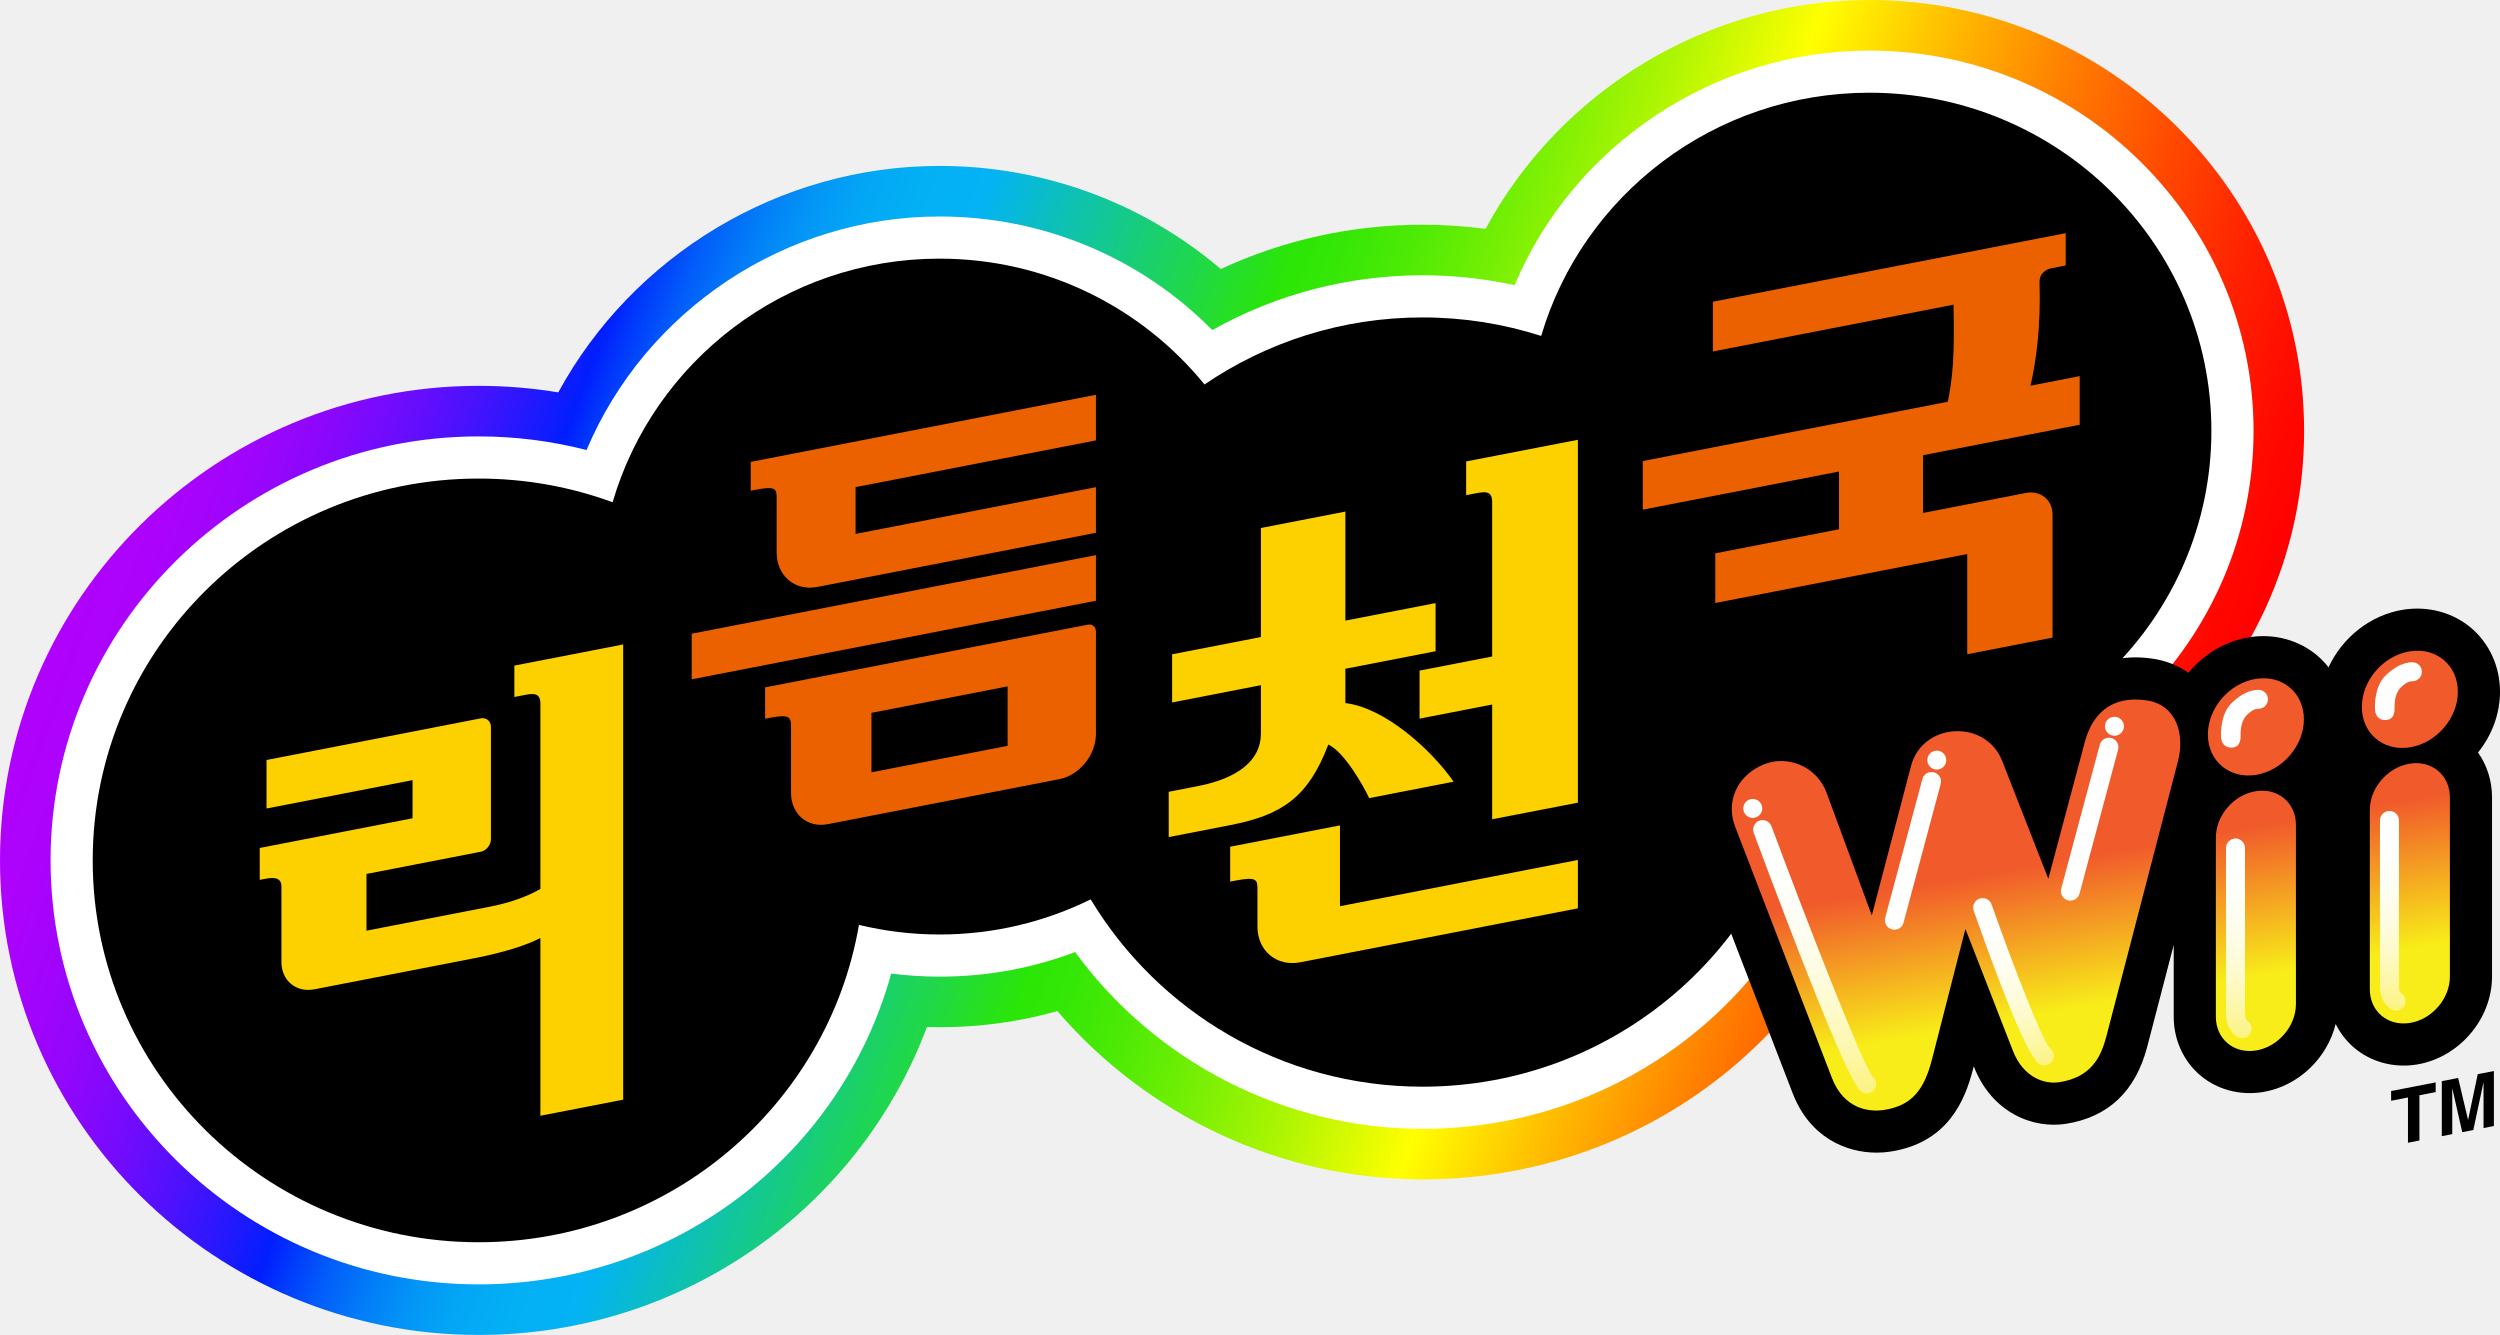
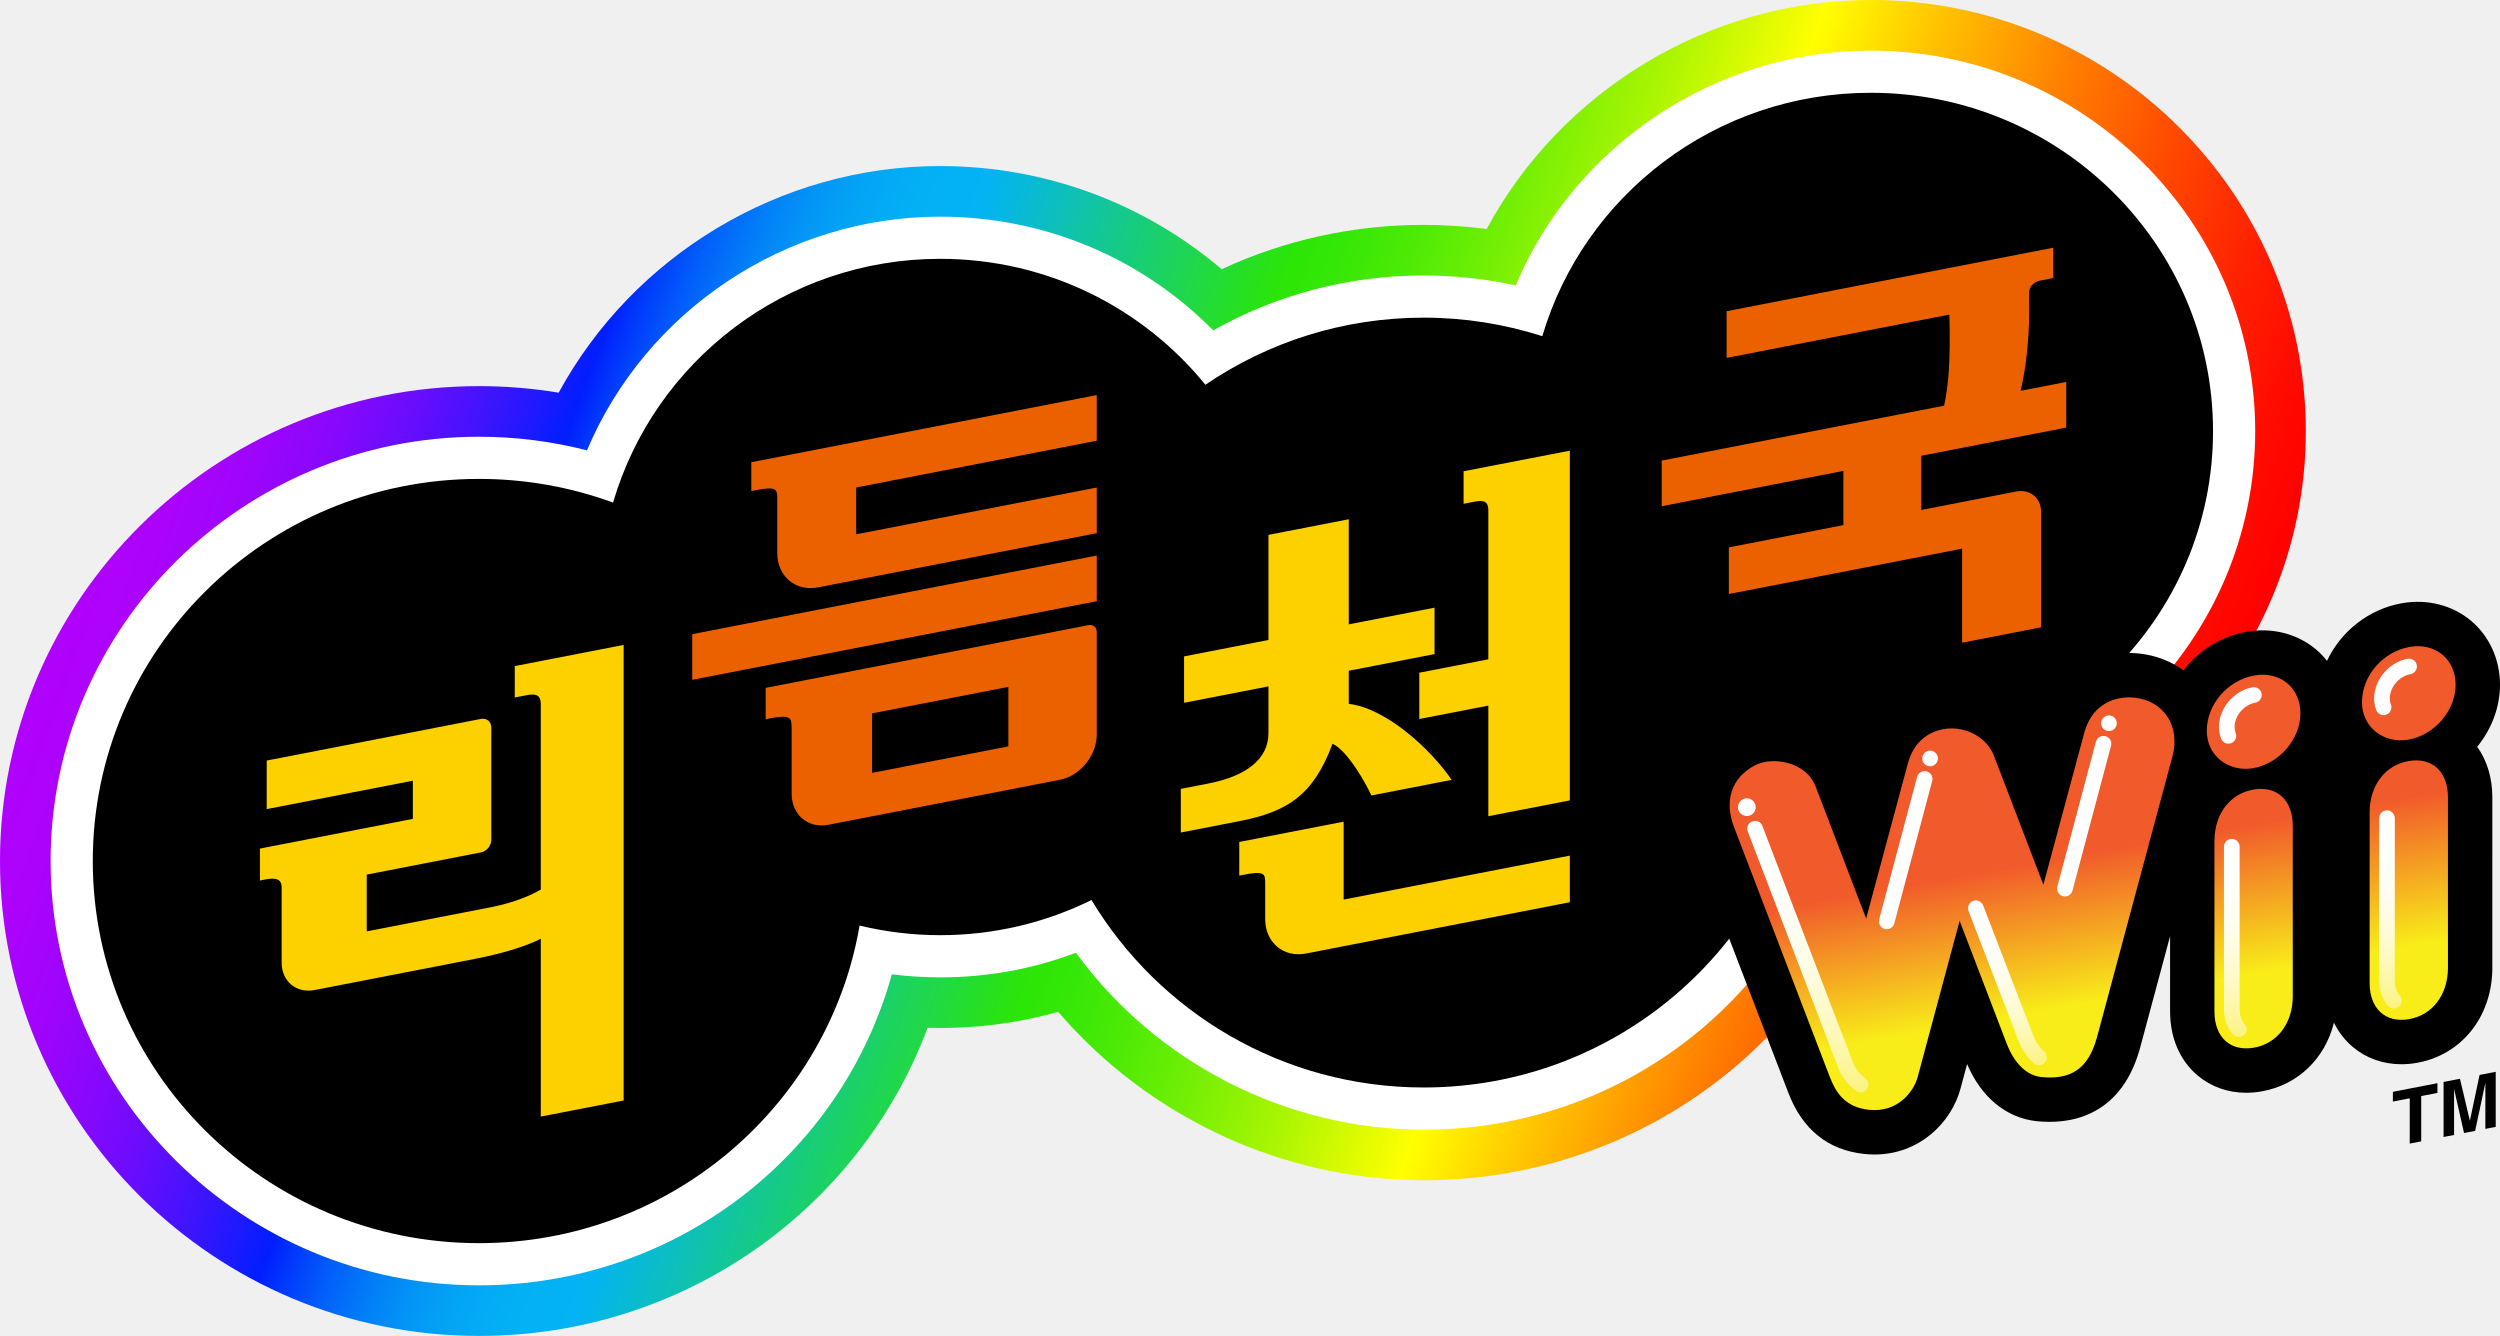
- <svg xmlns="http://www.w3.org/2000/svg" version="1.1" id="Layer_1" x="0px" y="0px" viewBox="0 0 666.667 355.986" xml:space="preserve" width="666.667" height="355.986">
-   <defs id="defs178" />
-   <style type="text/css" id="style2">
- 	.st0{fill:url(#Spectrum_1_);}
+ <svg xmlns="http://www.w3.org/2000/svg" version="1.1" id="Layer_1" x="0px" y="0px" viewBox="0 0 666.667 356.248" xml:space="preserve" width="666.667" height="356.248">
+   <defs id="defs806" />
+   <style type="text/css" id="style630">
+ 	.st0{fill:url(#Spectrum_2_);}
	.st1{fill:#FFFFFF;}
	.st2{fill:url(#SVGID_1_);}
	.st3{fill:url(#SVGID_2_);}
	.st4{fill:url(#SVGID_3_);}
	.st5{fill:url(#SVGID_4_);}
	.st6{fill:url(#SVGID_5_);}
	.st7{fill:#EB6100;}
	.st8{fill:#FDD000;}
</style>
-   <g id="Cloud" transform="scale(1.333334)">
-     <linearGradient id="Spectrum_1_" gradientUnits="userSpaceOnUse" x1="423.928" y1="202.613" x2="34.435" y2="60.85">
-       <stop offset="0" style="stop-color:#FF0000" id="stop4" />
-       <stop offset="0.025" style="stop-color:#FF0900" id="stop6" />
-       <stop offset="0.067" style="stop-color:#FF2100" id="stop8" />
-       <stop offset="0.12" style="stop-color:#FF4900" id="stop10" />
-       <stop offset="0.181" style="stop-color:#FF8000" id="stop12" />
-       <stop offset="0.249" style="stop-color:#FFC600" id="stop14" />
-       <stop offset="0.3" style="stop-color:#FFFF00" id="stop16" />
-       <stop offset="0.31" style="stop-color:#F1FD00" id="stop18" />
-       <stop offset="0.362" style="stop-color:#ABF502" id="stop20" />
-       <stop offset="0.409" style="stop-color:#74EF04" id="stop22" />
-       <stop offset="0.449" style="stop-color:#4CEA05" id="stop24" />
-       <stop offset="0.481" style="stop-color:#34E706" id="stop26" />
-       <stop offset="0.5" style="stop-color:#2BE606" id="stop28" />
-       <stop offset="0.65" style="stop-color:#03B3F4" id="stop30" />
-       <stop offset="0.68" style="stop-color:#03B0F4" id="stop32" />
-       <stop offset="0.705" style="stop-color:#03A6F5" id="stop34" />
-       <stop offset="0.727" style="stop-color:#0395F6" id="stop36" />
-       <stop offset="0.748" style="stop-color:#027DF8" id="stop38" />
-       <stop offset="0.769" style="stop-color:#025EFA" id="stop40" />
-       <stop offset="0.788" style="stop-color:#0139FC" id="stop42" />
-       <stop offset="0.8" style="stop-color:#011EFE" id="stop44" />
-       <stop offset="0.816" style="stop-color:#1B1AFE" id="stop46" />
-       <stop offset="0.847" style="stop-color:#4812FD" id="stop48" />
-       <stop offset="0.879" style="stop-color:#6E0CFD" id="stop50" />
-       <stop offset="0.91" style="stop-color:#8B07FC" id="stop52" />
-       <stop offset="0.94" style="stop-color:#9F04FC" id="stop54" />
-       <stop offset="0.971" style="stop-color:#AC02FC" id="stop56" />
-       <stop offset="1" style="stop-color:#B001FC" id="stop58" />
+   <g id="Cloud_1_" transform="scale(1.333333)">
+     <linearGradient id="Spectrum_2_" gradientUnits="userSpaceOnUse" x1="424.24" y1="202.763" x2="34.461" y2="60.895">
+       <stop offset="0" style="stop-color:#FF0000" id="stop632" />
+       <stop offset="0.025" style="stop-color:#FF0900" id="stop634" />
+       <stop offset="0.067" style="stop-color:#FF2100" id="stop636" />
+       <stop offset="0.12" style="stop-color:#FF4900" id="stop638" />
+       <stop offset="0.181" style="stop-color:#FF8000" id="stop640" />
+       <stop offset="0.249" style="stop-color:#FFC600" id="stop642" />
+       <stop offset="0.3" style="stop-color:#FFFF00" id="stop644" />
+       <stop offset="0.31" style="stop-color:#F1FD00" id="stop646" />
+       <stop offset="0.362" style="stop-color:#ABF502" id="stop648" />
+       <stop offset="0.409" style="stop-color:#74EF04" id="stop650" />
+       <stop offset="0.449" style="stop-color:#4CEA05" id="stop652" />
+       <stop offset="0.481" style="stop-color:#34E706" id="stop654" />
+       <stop offset="0.5" style="stop-color:#2BE606" id="stop656" />
+       <stop offset="0.65" style="stop-color:#03B3F4" id="stop658" />
+       <stop offset="0.68" style="stop-color:#03B0F4" id="stop660" />
+       <stop offset="0.705" style="stop-color:#03A6F5" id="stop662" />
+       <stop offset="0.727" style="stop-color:#0395F6" id="stop664" />
+       <stop offset="0.748" style="stop-color:#027DF8" id="stop666" />
+       <stop offset="0.769" style="stop-color:#025EFA" id="stop668" />
+       <stop offset="0.788" style="stop-color:#0139FC" id="stop670" />
+       <stop offset="0.8" style="stop-color:#011EFE" id="stop672" />
+       <stop offset="0.816" style="stop-color:#1B1AFE" id="stop674" />
+       <stop offset="0.847" style="stop-color:#4812FD" id="stop676" />
+       <stop offset="0.879" style="stop-color:#6E0CFD" id="stop678" />
+       <stop offset="0.91" style="stop-color:#8B07FC" id="stop680" />
+       <stop offset="0.94" style="stop-color:#9F04FC" id="stop682" />
+       <stop offset="0.971" style="stop-color:#AC02FC" id="stop684" />
+       <stop offset="1" style="stop-color:#B001FC" id="stop686" />
    </linearGradient>
-     <path id="Spectrum" class="st0" d="m 373.883,0 c -32.387,0 -61.888,18.159 -76.768,45.766 -4.165,-0.548 -8.369,-0.824 -12.593,-0.824 -14.081,0 -27.796,3.032 -40.368,8.858 -15.556,-13.243 -35.36,-20.616 -56.247,-20.616 -32.115,0 -61.355,17.948 -76.256,45.294 C 106.414,77.607 101.097,77.168 95.727,77.168 42.943,77.168 0,119.745 0,172.079 c 0,52.334 42.943,94.911 95.727,94.911 40.666,0 75.952,-25.042 89.663,-61.586 8.929,0.257 17.688,-0.822 26.092,-3.19 18.062,21.065 44.85,33.665 73.039,33.665 41.494,0 77.16,-25.882 90.412,-63.555 47.456,-0.561 85.89,-38.995 85.89,-86.159 C 460.823,38.653 421.821,0 373.883,0 Z" style="fill:url(#Spectrum_1_)" />
-     <path id="White" class="st1" d="m 373.883,10.114 c -31.108,0 -59.198,18.931 -70.964,46.924 -6.03,-1.317 -12.19,-1.982 -18.398,-1.982 -14.858,0 -29.258,3.771 -42.06,10.964 -14.346,-14.523 -33.846,-22.721 -54.554,-22.721 -30.927,0 -58.835,18.829 -70.6,46.705 -7.018,-1.808 -14.246,-2.722 -21.58,-2.722 -47.208,0 -85.613,38.039 -85.613,84.797 0,46.757 38.405,84.797 85.613,84.797 38.965,0 72.406,-25.68 82.513,-62.161 3.21,0.407 6.442,0.612 9.666,0.612 9.388,0 18.48,-1.652 27.118,-4.92 16.022,21.977 42.016,35.359 69.497,35.359 39.635,0 73.326,-26.385 83.004,-63.813 2.122,0.176 4.246,0.264 6.358,0.264 42.361,0 76.826,-34.116 76.826,-76.051 1e-5,-41.934 -34.464,-76.05 -76.826,-76.05 z" />
-     <path id="Black" d="m 373.882,18.542 c -31.108,0 -57.348,20.539 -65.648,48.643 -7.474,-2.394 -15.439,-3.7 -23.714,-3.7 -16.184,0 -31.2,4.953 -43.617,13.408 -12.483,-15.343 -31.58,-25.165 -52.997,-25.165 -31.007,0 -57.155,20.577 -65.385,48.718 -8.347,-3.058 -17.373,-4.734 -26.795,-4.734 -42.628,0 -77.184,34.191 -77.184,76.368 0,42.177 34.557,76.368 77.184,76.368 38.182,0 69.868,-27.438 76.066,-63.47 5.168,1.245 10.56,1.921 16.113,1.921 10.862,0 21.122,-2.537 30.232,-7.026 13.508,22.438 38.177,37.464 66.382,37.464 38.554,0 70.509,-28.07 76.363,-64.784 4.21,0.801 8.552,1.235 12.999,1.235 37.775,0 68.398,-30.276 68.398,-67.623 0,-37.347 -30.623,-67.623 -68.398,-67.623 z" />
-     <rect x="368.231" y="142.355" width="43.695" height="14.336" id="rect64" />
+     <path id="Spectrum_1_" class="st0" d="m 374.158,0 c -32.411,0 -61.934,18.172 -76.825,45.8 -4.168,-0.549 -8.375,-0.825 -12.603,-0.825 -14.092,0 -27.816,3.034 -40.397,8.865 -15.568,-13.252 -35.386,-20.631 -56.288,-20.631 -32.139,0 -61.4,17.962 -76.312,45.327 C 106.493,77.664 101.172,77.225 95.798,77.225 42.975,77.225 0,119.833 0,172.206 c 0,52.372 42.975,94.981 95.798,94.981 40.696,0 76.008,-25.06 89.729,-61.632 8.935,0.257 17.701,-0.823 26.111,-3.193 18.075,21.081 44.883,33.69 73.093,33.69 41.524,0 77.217,-25.901 90.478,-63.602 47.491,-0.561 85.953,-39.024 85.953,-86.222 C 461.162,38.682 422.132,0 374.158,0 Z" style="fill:url(#Spectrum_2_)" />
+     <path id="White_1_" class="st1" d="m 374.158,10.122 c -31.131,0 -59.242,18.945 -71.016,46.959 -6.034,-1.318 -12.199,-1.983 -18.411,-1.983 -14.869,0 -29.279,3.773 -42.091,10.972 -14.357,-14.534 -33.87,-22.738 -54.595,-22.738 -30.95,0 -58.878,18.843 -70.652,46.74 -7.023,-1.81 -14.257,-2.724 -21.596,-2.724 -47.242,0 -85.676,38.067 -85.676,84.859 0,46.792 38.434,84.859 85.676,84.859 38.994,0 72.459,-25.699 82.574,-62.206 3.212,0.407 6.446,0.612 9.674,0.612 9.395,0 18.494,-1.653 27.138,-4.924 16.034,21.993 42.046,35.385 69.548,35.385 39.664,0 73.38,-26.404 83.065,-63.86 2.123,0.176 4.249,0.264 6.362,0.264 42.392,0 76.882,-34.141 76.882,-76.107 1e-5,-41.965 -34.49,-76.106 -76.882,-76.106 z" />
+     <path id="Black_1_" d="m 374.158,18.556 c -31.131,0 -57.39,20.554 -65.696,48.678 -7.48,-2.395 -15.45,-3.703 -23.731,-3.703 -16.195,0 -31.223,4.957 -43.65,13.417 C 228.589,61.594 209.478,51.765 188.045,51.765 c -31.03,0 -57.197,20.592 -65.433,48.753 -8.354,-3.06 -17.385,-4.737 -26.814,-4.737 -42.659,0 -77.241,34.216 -77.241,76.425 0,42.208 34.582,76.424 77.241,76.424 38.21,0 69.92,-27.459 76.122,-63.516 5.172,1.246 10.568,1.922 16.125,1.922 10.87,0 21.137,-2.539 30.255,-7.031 13.518,22.455 38.206,37.492 66.431,37.492 38.583,0 70.561,-28.091 76.419,-64.832 4.213,0.802 8.559,1.236 13.008,1.236 37.803,0 68.449,-30.298 68.449,-67.672 2e-5,-37.374 -30.646,-67.672 -68.449,-67.672 z" />
+     <rect x="368.502" y="142.46" width="43.727" height="14.346" id="rect692" />
  </g>
-   <g id="Wii" transform="scale(1.333334)">
-     <path d="m 500,138.345 c 0,-4.975 -2.086,-9.61 -5.724,-12.718 -3.669,-3.134 -8.642,-4.475 -13.624,-3.688 -6.616,1.049 -12.221,5.616 -14.944,11.526 -0.658,-0.845 -1.401,-1.626 -2.224,-2.328 -3.669,-3.135 -8.644,-4.479 -13.624,-3.689 -4.846,0.768 -9.149,3.424 -12.175,7.112 -2.064,-1.468 -4.502,-2.44 -7.177,-2.829 -10.578,-1.543 -18.89,4.015 -21.688,14.504 l -0.673,2.526 c -2.953,-7.107 -9.859,-11.377 -17.733,-10.927 -7.951,0.464 -14.371,5.65 -16.353,13.209 l -1.057,4.023 c -1.821,-4.464 -5.225,-7.94 -9.647,-9.828 -4.545,-1.942 -9.704,-1.944 -14.154,-0.007 -9.252,4.027 -13.569,13.969 -10.043,23.127 l 19.354,50.241 c 3.424,8.891 10.662,11.931 16.817,11.93 0.983,0 1.939,-0.077 2.848,-0.221 11.395,-1.805 14.819,-10.234 16.404,-16.418 l 0.161,-0.634 0.003,0.006 c 3.655,9.385 11.922,12.536 18.477,11.495 8.448,-1.338 13.907,-6.527 16.225,-15.426 l 5.294,-20.347 v 14.375 c 0,4.559 1.919,8.813 5.264,11.671 3.373,2.879 7.925,4.115 12.49,3.394 7.135,-1.13 12.967,-6.786 14.636,-13.632 0.887,1.801 2.125,3.413 3.666,4.729 3.373,2.878 7.925,4.116 12.49,3.394 8.476,-1.343 15.117,-9.075 15.117,-17.601 v -35.847 c 0,-3.281 -0.994,-6.404 -2.799,-8.963 C 498.347,147.09 500,142.816 500,138.345 Z" id="path67" />
-     <linearGradient id="SVGID_1_" gradientUnits="userSpaceOnUse" x1="430.2" y1="213.799" x2="417.412" y2="141.274">
-       <stop offset="0.2" style="stop-color:#F8EC19" id="stop69" />
-       <stop offset="0.6" style="stop-color:#F15A2B" id="stop71" />
+   <g id="Wii_1_" transform="scale(1.333333)">
+     <path d="m 500,136.954 c 0,-5.044 -2.113,-9.71 -5.798,-12.802 -3.72,-3.122 -8.754,-4.401 -13.811,-3.51 -6.691,1.18 -12.234,5.667 -14.991,11.526 -0.663,-0.839 -1.406,-1.617 -2.233,-2.311 -3.721,-3.122 -8.755,-4.402 -13.811,-3.51 -5.149,0.908 -9.619,3.775 -12.663,7.718 -2.527,-1.836 -5.572,-3.012 -8.854,-3.359 -9.074,-0.959 -16.882,4.316 -19.44,13.125 l -1.204,4.467 -0.143,-0.373 c -1.812,-4.727 -5.741,-8.421 -10.78,-10.134 -5.17,-1.757 -10.773,-1.151 -15.374,1.666 -3.884,2.379 -6.618,6.172 -7.905,10.965 l -1.237,4.598 -0.328,-0.856 c -1.707,-4.454 -5.215,-7.864 -9.878,-9.601 -4.907,-1.828 -10.571,-1.564 -14.779,0.689 -8.536,4.57 -11.853,13.951 -8.253,23.342 l 19.144,49.945 c 2.821,7.36 7.929,11.482 15.181,12.251 0.702,0.074 1.389,0.11 2.063,0.11 8.975,-4e-4 15.372,-6.385 17.195,-13.175 l 1.32,-4.914 c 2.82,6.639 7.842,10.784 13.894,11.423 5.959,0.63 16.563,-0.376 20.58,-14.207 l 6.124,-22.789 -9.2e-4,15.08 c 0,5.261 1.965,9.807 5.533,12.801 2.689,2.256 6.051,3.434 9.687,3.434 1.011,0 2.043,-0.091 3.087,-0.275 7.28,-1.284 12.682,-6.582 14.468,-13.748 0.922,1.889 2.196,3.543 3.794,4.884 2.689,2.256 6.051,3.434 9.687,3.434 1.011,0 2.043,-0.091 3.087,-0.275 8.819,-1.556 14.888,-8.999 15.102,-18.522 l 0.002,-34.615 c 0,-3.854 -1.054,-7.324 -3.021,-10.082 2.838,-3.489 4.557,-7.858 4.557,-12.399 z" id="path695" />
+     <linearGradient id="SVGID_1_" gradientUnits="userSpaceOnUse" x1="429.844" y1="213.228" x2="417.076" y2="140.818">
+       <stop offset="0.2" style="stop-color:#F8EC19" id="stop697" />
+       <stop offset="0.6" style="stop-color:#F15A2B" id="stop699" />
    </linearGradient>
-     <path class="st2" d="m 435.607,152.19 -14.315,55.019 c -1.119,4.299 -3.097,8.228 -9.386,9.224 -3.265,0.517 -7.339,-1.18 -9.305,-6.229 l -9.515,-24.427 -6.668,26.02 c -1.521,5.935 -3.847,9.281 -9.558,10.186 -2.93,0.464 -8.038,-0.068 -10.482,-6.413 l -19.354,-50.242 c -1.854,-4.814 0.187,-10.04 5.54,-12.369 4.667,-2.031 10.732,0.111 12.765,5.628 l 9.031,24.501 7.849,-29.905 c 2.296,-8.747 14.931,-9.42 18.229,-0.994 l 9.225,23.57 7.298,-27.351 c 1.373,-5.146 4.896,-9.419 12.33,-8.337 6.106,0.889 7.671,6.903 6.314,12.119 z m 23.579,48.633 v -35.847 c 0,-4.422 -3.585,-7.439 -8.007,-6.739 -4.422,0.7 -8.007,4.853 -8.007,9.275 v 35.847 c 0,4.422 3.585,7.44 8.007,6.74 4.422,-0.7 8.007,-4.854 8.007,-9.276 z m 1.594,-56.968 c 0,5.303 -4.299,10.283 -9.602,11.123 -5.303,0.84 -9.602,-2.778 -9.602,-8.081 0,-5.303 4.299,-10.283 9.602,-11.123 5.303,-0.84 9.602,2.778 9.602,8.081 z m 29.197,51.459 V 159.467 c 0,-4.422 -3.585,-7.439 -8.007,-6.739 -4.422,0.7 -8.007,4.853 -8.007,9.275 v 35.847 c 0,4.422 3.585,7.44 8.007,6.74 4.422,-0.7 8.007,-4.854 8.007,-9.276 z m 1.594,-56.968 c 0,5.303 -4.299,10.283 -9.602,11.123 -5.303,0.84 -9.602,-2.778 -9.602,-8.081 0,-5.303 4.299,-10.283 9.602,-11.123 5.303,-0.84 9.602,2.778 9.602,8.081 z" id="path74" style="fill:url(#SVGID_1_)" />
-     <g id="g166">
-       <circle class="st1" cx="350.551" cy="161.688" r="1.896" id="circle76" />
-       <circle class="st1" cx="387.359" cy="152.023" r="1.896" id="circle78" />
-       <circle class="st1" cx="422.887" cy="145.254" r="1.896" id="circle80" />
-       <linearGradient id="SVGID_2_" gradientUnits="userSpaceOnUse" x1="352.352" y1="163.951" x2="373.405" y2="218.798">
-         <stop offset="0" style="stop-color:#FFFFFF" id="stop82" />
-         <stop offset="0.217" style="stop-color:#FFFFFC" id="stop84" />
-         <stop offset="0.391" style="stop-color:#FFFEF2" id="stop86" />
-         <stop offset="0.55" style="stop-color:#FEFCE1" id="stop88" />
-         <stop offset="0.701" style="stop-color:#FEFAC9" id="stop90" />
-         <stop offset="0.845" style="stop-color:#FDF7AA" id="stop92" />
-         <stop offset="0.983" style="stop-color:#FCF385" id="stop94" />
-         <stop offset="1" style="stop-color:#FCF380" id="stop96" />
+     <path class="st2" d="m 460.089,142.659 c 0,5.12 -4.189,10.048 -9.425,10.971 -5.004,0.882 -9.309,-2.548 -9.309,-7.435 0,-5.352 4.19,-10.164 9.542,-11.107 5.12,-0.903 9.192,2.452 9.192,7.572 z m -1.536,56.896 c -0.118,5.257 -3.179,9.171 -7.772,9.981 -4.711,0.831 -7.89,-2.1 -7.89,-7.219 v -34.416 c 0.117,-5.257 3.179,-9.171 7.772,-9.981 4.71,-0.831 7.89,2.1 7.89,7.219 z m 32.572,-62.602 c 0,5.12 -4.189,10.048 -9.425,10.971 -5.004,0.882 -9.309,-2.548 -9.309,-7.435 0,-5.352 4.19,-10.164 9.542,-11.107 5.12,-0.903 9.192,2.452 9.192,7.572 z m -1.536,56.896 c -0.118,5.257 -3.179,9.171 -7.772,9.981 -4.71,0.831 -7.89,-2.1 -7.89,-7.219 v -34.416 c 0.117,-5.257 3.179,-9.171 7.772,-9.981 4.711,-0.831 7.89,2.1 7.89,7.219 z M 350.959,153.075 c -4.788,2.563 -6.12,7.214 -4.154,12.342 l 19.143,49.944 c 1.141,2.976 2.964,6.086 7.83,6.602 5.846,0.62 8.997,-3.734 9.751,-6.542 l 8.397,-31.257 9.428,24.594 c 1.547,4.036 4.076,6.352 6.894,6.65 7.373,0.779 9.79,-3.263 11.124,-7.857 l 15.105,-56.223 c 1.675,-6.232 -1.824,-11.188 -7.571,-11.796 -3.761,-0.397 -8.358,1.174 -9.984,6.775 l -8.249,30.643 -9.908,-25.849 c -1.793,-4.678 -8.263,-7.118 -13.231,-4.075 -1.937,1.186 -3.273,3.105 -3.971,5.703 l -8.337,30.978 -10.085,-26.366 c -1.995,-5.205 -8.866,-6.04 -12.182,-4.265 z" id="path702" style="fill:url(#SVGID_1_)" />
+     <g id="g794">
+       <linearGradient id="SVGID_2_" gradientUnits="userSpaceOnUse" x1="478.092" y1="162.076" x2="478.092" y2="201.693">
+         <stop offset="0" style="stop-color:#FFFFFF" id="stop704" />
+         <stop offset="0.217" style="stop-color:#FFFFFC" id="stop706" />
+         <stop offset="0.391" style="stop-color:#FFFEF2" id="stop708" />
+         <stop offset="0.55" style="stop-color:#FEFCE1" id="stop710" />
+         <stop offset="0.701" style="stop-color:#FEFAC9" id="stop712" />
+         <stop offset="0.845" style="stop-color:#FDF7AA" id="stop714" />
+         <stop offset="0.983" style="stop-color:#FCF385" id="stop716" />
+         <stop offset="1" style="stop-color:#FCF380" id="stop718" />
      </linearGradient>
-       <path class="st3" d="m 373.336,218.69 c -0.277,0 -0.556,-0.061 -0.823,-0.189 -0.813,-0.393 -2.975,-1.436 -21.769,-51.921 -0.365,-0.982 0.135,-2.073 1.116,-2.439 0.981,-0.364 2.073,0.133 2.44,1.115 6.677,17.936 17.989,47.177 20.2,50.038 0.693,0.536 0.942,1.502 0.545,2.324 -0.326,0.677 -1.004,1.073 -1.709,1.073 z" id="path99" style="fill:url(#SVGID_2_)" />
-       <linearGradient id="SVGID_3_" gradientUnits="userSpaceOnUse" x1="396.154" y1="179.625" x2="409.03" y2="213.167">
-         <stop offset="0" style="stop-color:#FFFFFF" id="stop101" />
-         <stop offset="0.217" style="stop-color:#FFFFFC" id="stop103" />
-         <stop offset="0.391" style="stop-color:#FFFEF2" id="stop105" />
-         <stop offset="0.55" style="stop-color:#FEFCE1" id="stop107" />
-         <stop offset="0.701" style="stop-color:#FEFAC9" id="stop109" />
-         <stop offset="0.845" style="stop-color:#FDF7AA" id="stop111" />
-         <stop offset="0.983" style="stop-color:#FCF385" id="stop113" />
-         <stop offset="1" style="stop-color:#FCF380" id="stop115" />
+       <path class="st3" d="m 479.875,199.006 c -0.037,-0.038 -0.917,-0.963 -0.917,-2.815 l 4.3e-4,-32.549 c 0,-0.865 -0.701,-1.566 -1.566,-1.566 -0.865,0 -1.566,0.701 -1.566,1.566 l -4e-4,32.549 c 0,3.2 1.682,4.886 1.874,5.068 0.305,0.29 0.699,0.434 1.092,0.434 0.414,0 0.827,-0.161 1.132,-0.484 0.595,-0.628 0.579,-1.609 -0.049,-2.204 z" id="path721" style="fill:url(#SVGID_2_)" />
+       <path class="st1" d="m 476.717,143.032 c -0.627,0 -1.219,-0.379 -1.46,-0.999 -0.288,-0.739 -0.433,-1.535 -0.433,-2.364 0,-3.714 3.012,-7.266 6.715,-7.919 0.853,-0.151 1.664,0.419 1.815,1.27 0.15,0.852 -0.418,1.664 -1.27,1.814 -2.237,0.395 -4.127,2.609 -4.127,4.835 0,0.439 0.074,0.853 0.22,1.229 0.313,0.806 -0.086,1.714 -0.892,2.027 -0.186,0.073 -0.378,0.107 -0.567,0.107 z" id="path723" />
+       <linearGradient id="SVGID_3_" gradientUnits="userSpaceOnUse" x1="447.057" y1="167.781" x2="447.057" y2="207.398">
+         <stop offset="0" style="stop-color:#FFFFFF" id="stop725" />
+         <stop offset="0.217" style="stop-color:#FFFFFC" id="stop727" />
+         <stop offset="0.391" style="stop-color:#FFFEF2" id="stop729" />
+         <stop offset="0.55" style="stop-color:#FEFCE1" id="stop731" />
+         <stop offset="0.701" style="stop-color:#FEFAC9" id="stop733" />
+         <stop offset="0.845" style="stop-color:#FDF7AA" id="stop735" />
+         <stop offset="0.983" style="stop-color:#FCF385" id="stop737" />
+         <stop offset="1" style="stop-color:#FCF380" id="stop739" />
      </linearGradient>
-       <path class="st4" d="m 408.879,213.09 c -0.277,0 -0.556,-0.061 -0.823,-0.189 -0.739,-0.357 -2.993,-1.445 -13.318,-30.758 -0.347,-0.988 0.171,-2.07 1.159,-2.418 0.991,-0.347 2.073,0.171 2.42,1.159 4.506,12.794 10.045,26.931 11.62,28.735 0.774,0.518 1.067,1.538 0.65,2.399 -0.326,0.677 -1.004,1.072 -1.709,1.072 z" id="path118" style="fill:url(#SVGID_3_)" />
-       <path class="st1" d="m 378.876,185.938 c -0.163,0 -0.328,-0.021 -0.492,-0.066 -1.012,-0.271 -1.612,-1.31 -1.342,-2.322 l 7.434,-27.744 c 0.272,-1.012 1.314,-1.611 2.323,-1.341 1.012,0.271 1.612,1.31 1.342,2.322 l -7.434,27.744 c -0.227,0.848 -0.994,1.407 -1.831,1.407 z" id="path120" />
-       <path class="st1" d="m 414.074,180.129 c -0.163,0 -0.328,-0.021 -0.492,-0.066 -1.012,-0.271 -1.612,-1.31 -1.342,-2.322 l 7.716,-28.792 c 0.272,-1.012 1.315,-1.612 2.323,-1.341 1.012,0.271 1.612,1.31 1.342,2.322 l -7.716,28.792 c -0.227,0.848 -0.994,1.407 -1.831,1.407 z" id="path122" />
-       <path class="st1" d="m 451.689,137.963 c -2.184,0 -4.133,1.421 -5.452,2.74 -2.039,2.039 -2.126,5.674 -2.006,6.904 0.127,1.301 0.959,1.915 2.006,1.915 1.047,0 1.885,-0.541 1.885,-2.25 0,-0.835 -0.057,-2.901 1.17,-4.183 0.553,-0.579 1.41,-1.333 2.397,-1.333 1.047,0 1.896,-0.849 1.896,-1.896 0,-1.047 -0.849,-1.896 -1.896,-1.896 z" id="path124" />
-       <linearGradient id="SVGID_4_" gradientUnits="userSpaceOnUse" x1="447.762" y1="167.702" x2="447.762" y2="207.632">
-         <stop offset="0" style="stop-color:#FFFFFF" id="stop126" />
-         <stop offset="0.217" style="stop-color:#FFFFFC" id="stop128" />
-         <stop offset="0.391" style="stop-color:#FFFEF2" id="stop130" />
-         <stop offset="0.55" style="stop-color:#FEFCE1" id="stop132" />
-         <stop offset="0.701" style="stop-color:#FEFAC9" id="stop134" />
-         <stop offset="0.845" style="stop-color:#FDF7AA" id="stop136" />
-         <stop offset="0.983" style="stop-color:#FCF385" id="stop138" />
-         <stop offset="1" style="stop-color:#FCF380" id="stop140" />
+       <path class="st4" d="m 448.84,204.711 c -0.037,-0.039 -0.917,-0.963 -0.917,-2.815 l 4e-4,-32.549 c 0,-0.865 -0.701,-1.566 -1.566,-1.566 -0.865,0 -1.566,0.701 -1.566,1.566 l -4e-4,32.549 c 0,3.2 1.682,4.886 1.873,5.068 0.305,0.29 0.7,0.434 1.093,0.434 0.414,0 0.827,-0.161 1.132,-0.483 0.595,-0.628 0.579,-1.609 -0.049,-2.204 z" id="path742" style="fill:url(#SVGID_3_)" />
+       <path class="st1" d="m 445.681,148.737 c -0.627,0 -1.219,-0.379 -1.46,-0.999 -0.288,-0.739 -0.433,-1.535 -0.433,-2.364 0,-3.714 3.012,-7.266 6.715,-7.919 0.852,-0.151 1.664,0.418 1.815,1.27 0.15,0.852 -0.418,1.664 -1.27,1.814 -2.237,0.395 -4.127,2.609 -4.127,4.835 0,0.439 0.074,0.853 0.22,1.229 0.313,0.806 -0.086,1.714 -0.892,2.027 -0.186,0.073 -0.378,0.107 -0.567,0.107 z" id="path744" />
+       <path class="st1" d="m 412.985,179.29 c -0.133,0 -0.269,-0.017 -0.404,-0.053 -0.836,-0.222 -1.333,-1.081 -1.111,-1.916 l 7.713,-28.979 c 0.223,-0.836 1.081,-1.332 1.917,-1.111 0.836,0.222 1.333,1.081 1.111,1.916 l -7.713,28.979 c -0.187,0.701 -0.82,1.164 -1.513,1.164 z" id="path746" />
+       <linearGradient id="SVGID_4_" gradientUnits="userSpaceOnUse" x1="395.115" y1="179.996" x2="407.836" y2="213.135">
+         <stop offset="0" style="stop-color:#FFFFFF" id="stop748" />
+         <stop offset="0.217" style="stop-color:#FFFFFC" id="stop750" />
+         <stop offset="0.391" style="stop-color:#FFFEF2" id="stop752" />
+         <stop offset="0.55" style="stop-color:#FEFCE1" id="stop754" />
+         <stop offset="0.701" style="stop-color:#FEFAC9" id="stop756" />
+         <stop offset="0.845" style="stop-color:#FDF7AA" id="stop758" />
+         <stop offset="0.983" style="stop-color:#FCF385" id="stop760" />
+         <stop offset="1" style="stop-color:#FCF380" id="stop762" />
      </linearGradient>
-       <path class="st5" d="m 449.357,204.084 c -0.066,-0.067 -0.362,-0.413 -0.362,-1.375 v -33.111 c 0,-1.047 -0.849,-1.896 -1.896,-1.896 -1.047,0 -1.896,0.849 -1.896,1.896 v 33.111 c 0,3.522 2.178,4.632 2.426,4.747 0.258,0.119 0.528,0.176 0.795,0.176 0.716,0 1.403,-0.408 1.722,-1.1 0.42,-0.904 0.066,-1.968 -0.789,-2.448 z" id="path143" style="fill:url(#SVGID_4_)" />
-       <path class="st1" d="m 482.478,132.454 c -2.184,0 -4.133,1.421 -5.452,2.74 -2.039,2.039 -2.126,5.674 -2.006,6.904 0.127,1.301 0.959,1.915 2.006,1.915 1.047,0 1.885,-0.541 1.885,-2.25 0,-0.835 -0.057,-2.901 1.17,-4.183 0.553,-0.579 1.41,-1.333 2.397,-1.333 1.047,0 1.896,-0.849 1.896,-1.896 1e-5,-1.047 -0.849,-1.896 -1.896,-1.896 z" id="path145" />
-       <linearGradient id="SVGID_5_" gradientUnits="userSpaceOnUse" x1="478.554" y1="162.192" x2="478.554" y2="202.123">
-         <stop offset="0" style="stop-color:#FFFFFF" id="stop147" />
-         <stop offset="0.217" style="stop-color:#FFFFFC" id="stop149" />
-         <stop offset="0.391" style="stop-color:#FFFEF2" id="stop151" />
-         <stop offset="0.55" style="stop-color:#FEFCE1" id="stop153" />
-         <stop offset="0.701" style="stop-color:#FEFAC9" id="stop155" />
-         <stop offset="0.845" style="stop-color:#FDF7AA" id="stop157" />
-         <stop offset="0.983" style="stop-color:#FCF385" id="stop159" />
-         <stop offset="1" style="stop-color:#FCF380" id="stop161" />
+       <path class="st5" d="m 408.818,210.303 c -0.014,-0.013 -1.427,-1.279 -2.125,-3.092 l -10.062,-26.122 c -0.311,-0.807 -1.217,-1.208 -2.024,-0.898 -0.807,0.311 -1.21,1.217 -0.898,2.025 l 10.062,26.122 c 0.984,2.556 2.902,4.25 2.983,4.321 0.297,0.259 0.662,0.386 1.027,0.386 0.435,0 0.867,-0.18 1.177,-0.533 0.57,-0.648 0.507,-1.636 -0.139,-2.209 z" id="path765" style="fill:url(#SVGID_4_)" />
+       <path class="st1" d="m 377.348,185.844 c -0.133,0 -0.269,-0.017 -0.404,-0.053 -0.836,-0.222 -1.333,-1.081 -1.111,-1.916 l 7.584,-28.491 c 0.223,-0.836 1.081,-1.332 1.917,-1.111 0.836,0.222 1.333,1.081 1.111,1.916 l -7.584,28.491 c -0.187,0.701 -0.82,1.164 -1.513,1.164 z" id="path767" />
+       <linearGradient id="SVGID_5_" gradientUnits="userSpaceOnUse" x1="351.072" y1="164.042" x2="372.021" y2="218.616">
+         <stop offset="0" style="stop-color:#FFFFFF" id="stop769" />
+         <stop offset="0.217" style="stop-color:#FFFFFC" id="stop771" />
+         <stop offset="0.391" style="stop-color:#FFFEF2" id="stop773" />
+         <stop offset="0.55" style="stop-color:#FEFCE1" id="stop775" />
+         <stop offset="0.701" style="stop-color:#FEFAC9" id="stop777" />
+         <stop offset="0.845" style="stop-color:#FDF7AA" id="stop779" />
+         <stop offset="0.983" style="stop-color:#FCF385" id="stop781" />
+         <stop offset="1" style="stop-color:#FCF380" id="stop783" />
      </linearGradient>
-       <path class="st6" d="m 480.149,198.575 c -0.066,-0.067 -0.362,-0.413 -0.362,-1.375 v -33.111 c 0,-1.047 -0.849,-1.896 -1.896,-1.896 -1.047,0 -1.896,0.849 -1.896,1.896 v 33.111 c 0,3.522 2.178,4.632 2.426,4.747 0.258,0.119 0.528,0.176 0.795,0.176 0.716,0 1.403,-0.408 1.722,-1.1 0.42,-0.904 0.066,-1.968 -0.789,-2.448 z" id="path164" style="fill:url(#SVGID_5_)" />
+       <path class="st6" d="m 373.026,215.624 c -0.017,-0.012 -1.708,-1.235 -2.376,-2.979 l -18.172,-47.464 c -0.309,-0.808 -1.213,-1.211 -2.023,-0.903 -0.808,0.309 -1.212,1.215 -0.903,2.023 l 18.172,47.464 c 1.015,2.652 3.394,4.347 3.494,4.418 0.274,0.193 0.587,0.285 0.897,0.285 0.49,0 0.974,-0.231 1.279,-0.662 0.499,-0.704 0.332,-1.68 -0.37,-2.182 z" id="path786" style="fill:url(#SVGID_5_)" />
+       <circle class="st1" cx="421.788" cy="144.65" r="1.566" id="circle788" />
+       <circle class="st1" cx="386.02" cy="151.692" r="1.566" id="circle790" />
+       <circle class="st1" cx="349.367" cy="161.434" r="1.775" id="circle792" />
    </g>
  </g>
-   <g id="리듬_세상_00000001652036029481234410000004644106815103224492_" transform="scale(1.333334)">
-     <path d="m 405.144,98.597 -20.529,3.991 V 91.036 l 31.325,-6.088 v -9.725 l -9.843,1.913 c 1.117,-4.799 2.084,-11.665 1.81,-20.615 -0.065,-2.111 1.664,-2.734 2.428,-2.882 l 2.803,-0.545 v -6.467 l -70.564,13.716 v 9.945 l 48.125,-9.355 c 0.253,10.3 -0.192,14.857 -1.14,19.418 l -61.007,11.858 v 9.725 l 39.246,-7.629 v 11.551 l -24.741,4.809 v 9.934 l 50.394,-9.795 v 20.038 l 17.059,-3.317 v -24.605 c 0,-2.964 -2.402,-4.899 -5.366,-4.323" style="fill:#eb6100;fill-opacity:1;fill-rule:nonzero;stroke:none" id="path242" />
-     <path d="m 336.238,140.797 v 29.08 l -23.672,4.601 v 12.839 l 23.672,-4.601 v 12.959 c 0,7.112 -6.209,11.889 -16.781,13.953 l -7.801,1.516 v 12.077 l 16.392,-3.187 c 13.831,-2.681 20.82,-7.416 26.168,-21.489 4.231,1.915 9.457,11.133 10.888,14.287 l 22.52,-4.377 c -6.003,-8.663 -18.445,-19.759 -28.857,-20.964 v -9.155 l 24.056,-4.676 v -12.837 l -24.056,4.676 v -29.08 z m -8.191,84.993 v 9.308 l 1.121,-0.219 c 5.92,-1.151 6.153,-0.363 6.153,2.24 v 9.957 c 0,6.491 5.115,10.757 11.427,9.531 L 420.771,242.219 v -12.897 l -63.445,12.332 V 220.098 Z M 420.771,117.277 v 96.769 l -22.861,4.428 v -30.6 l -19.36,3.763 v -12.811 l 19.36,-3.763 V 133.814 c 0,-3.107 -2.175,-2.685 -4.551,-2.227 l -2.385,0.463 v -9.003 z" style="display:inline;fill:#fdd000;fill-opacity:1;fill-rule:nonzero;stroke:none;stroke-width:1.333" id="path246" transform="scale(0.7499996)" />
-     <path id="듬_00000135689757128352503860000016487042145683423879_" class="st7" d="m 217.56,124.93 -64.541,12.546 v 6.262 l 0.8,-0.156 c 4.224,-0.821 4.39,-0.13 4.39,1.933 v 13.104 c 0,4.219 3.281,7.002 7.328,6.215 l 46.324,-9.004 c 4.047,-0.787 7.328,-4.845 7.328,-9.064 v -20.455 c -1e-5,-0.938 -0.729,-1.556 -1.628,-1.381 z m -16.039,24.236 -27.233,5.294 v -11.892 l 27.233,-5.294 z m 17.667,-38.141 5e-5,9.12 -80.845,15.715 v -9.12 z M 171.113,97.422 v 9.36 l 48.075,-9.345 v 9.12 l -55.716,10.83 c -4.497,0.874 -8.142,-2.218 -8.142,-6.906 l -3e-5,-10.866 c 0,-1.88 -0.166,-2.45 -4.383,-1.63 l -0.799,0.155 2e-5,-5.765 69.039,-13.42 v 9.12 z" />
-     <path id="리_00000013903391440715053090000008889231044700341165_" class="st8" d="m 102.873,133.119 v 6.276 l 1.79,-0.348 c 1.782,-0.346 3.414,-0.664 3.414,1.678 v 37.069 c -2.633,1.504 -6.004,2.746 -10.161,3.554 l -24.62,4.786 v -11.345 l 22.831,-4.438 c 1.136,-0.221 2.057,-1.343 2.057,-2.506 v -22.463 c 0,-1.163 -0.921,-1.927 -2.057,-1.706 l -42.823,8.324 v 9.701 l 29.207,-5.677 v 7.628 l -30.565,5.941 v 6.382 l 0.722,-0.14 c 1.457,-0.283 3.618,-0.703 3.618,1.466 V 192.401 c 0,3.722 2.947,6.167 6.582,5.461 l 32.148,-6.249 c 6.031,-1.172 10.408,-2.647 13.061,-4.004 V 223.15 l 16.558,-3.218 v -91.043 z" />
+   <g id="리듬_천국_2_" transform="scale(1.333333)">
+     <path id="국_1_" class="st7" d="m 403.251,98.301 -19.006,3.694 -3e-5,-10.842 29.001,-5.637 -3e-5,-9.127 -9.112,1.771 c 1.034,-4.502 1.929,-10.944 1.675,-19.344 -0.06,-1.981 1.54,-2.562 2.248,-2.699 l 2.595,-0.505 -3e-5,-6.069 -65.329,12.699 3e-5,9.334 44.554,-8.66 c 0.234,9.668 -0.177,13.943 -1.055,18.222 L 332.342,92.116 v 9.127 l 36.334,-7.063 3e-5,10.842 -22.906,4.452 v 9.323 l 46.654,-9.069 9e-5,18.807 15.794,-3.07 -6e-5,-23.094 c 0,-2.781 -2.224,-4.604 -4.968,-4.071 z" />
+     <path id="천_1_" class="st8" d="m 313.964,90.134 1.8e-4,69.947 -16.3,3.157 -6e-5,-22.118 -13.802,2.683 -3e-5,-9.26 13.802,-2.683 -6e-5,-29.815 c 0,-2.246 -1.551,-1.946 -3.244,-1.618 l -1.701,0.329 -3e-5,-6.507 z m -66.111,78.258 v 6.728 l 0.8,-0.155 c 4.22,-0.82 4.386,-0.25 4.386,1.631 l 3e-5,7.197 c 2e-5,4.691 3.648,7.785 8.148,6.911 l 52.777,-10.259 -3e-5,-9.323 -45.235,8.793 -6e-5,-15.581 z m 5.839,-61.418 5e-5,21.019 -16.877,3.281 3e-5,9.28 16.877,-3.281 2e-5,9.367 c 2e-5,5.14 -4.427,8.582 -11.965,10.053 l -5.563,1.081 3e-5,8.729 11.688,-2.272 c 9.862,-1.912 14.844,-5.321 18.658,-15.483 3.016,1.392 6.742,8.065 7.762,10.347 l 16.057,-3.121 c -4.28,-6.273 -13.151,-14.317 -20.576,-15.208 v -6.616 l 17.153,-3.334 -3e-5,-9.28 -17.153,3.334 -6e-5,-21.019 z" />
+     <path id="듬_1_" class="st7" d="m 217.721,125.022 -64.589,12.555 v 6.266 l 0.801,-0.156 c 4.227,-0.822 4.393,-0.13 4.393,1.935 v 13.114 c 0,4.222 3.283,7.007 7.333,6.22 l 46.358,-9.011 c 4.05,-0.787 7.333,-4.848 7.333,-9.07 v -20.47 c 1e-5,-0.938 -0.73,-1.557 -1.63,-1.382 z m -16.05,24.254 -27.253,5.297 v -11.901 l 27.253,-5.297 z m 17.68,-38.169 5e-5,9.127 -80.904,15.726 v -9.127 z M 171.24,97.494 v 9.367 l 48.111,-9.352 v 9.127 l -55.757,10.838 c -4.5,0.875 -8.148,-2.219 -8.148,-6.911 l -2e-5,-10.874 c 0,-1.881 -0.166,-2.451 -4.386,-1.631 l -0.8,0.155 2e-5,-5.769 69.09,-13.43 v 9.127 z" />
+     <path id="리_2_" class="st8" d="m 102.949,133.217 v 6.281 l 1.791,-0.348 c 1.783,-0.347 3.416,-0.664 3.416,1.679 v 37.096 c -2.635,1.505 -6.009,2.748 -10.168,3.557 l -24.639,4.789 v -11.354 l 22.848,-4.441 c 1.137,-0.221 2.058,-1.344 2.058,-2.508 v -22.479 c 0,-1.164 -0.922,-1.929 -2.058,-1.708 l -42.855,8.33 v 9.708 l 29.229,-5.681 v 7.634 l -30.587,5.946 v 6.386 l 0.722,-0.14 c 1.458,-0.283 3.621,-0.704 3.621,1.467 v 15.112 c 0,3.725 2.949,6.172 6.587,5.465 l 32.172,-6.254 c 6.035,-1.173 10.415,-2.649 13.071,-4.007 v 35.568 l 16.57,-3.221 v -91.11 z" />
  </g>
-   <path id="_x2122_" d="m 642.123,304.731 v -12.07 l -4.491,0.873 v -2.594 l 11.878,-2.309 v 2.594 l -4.329,0.841 v 12.07 z m 20.155,-3.918 v -12.257 l -2.727,12.787 -2.953,0.574 -2.662,-11.739 v 12.257 l -2.791,0.543 v -14.672 l 4.361,-0.848 2.63,11.127 0.032,-0.006 2.565,-12.136 4.304,-0.837 v 14.672 z" style="stroke-width:1.333" />
+   <path id="_x2122__1_" d="m 642.596,304.956 v -12.079 l -4.494,0.874 v -2.596 l 11.886,-2.311 v 2.596 l -4.332,0.842 v 12.079 z m 20.17,-3.921 v -12.266 l -2.729,12.796 -2.955,0.574 -2.664,-11.748 v 12.266 l -2.794,0.543 v -14.683 l 4.364,-0.848 2.632,11.135 0.032,-0.006 2.567,-12.145 4.308,-0.837 v 14.683 z" style="stroke-width:1.333" />
</svg>
